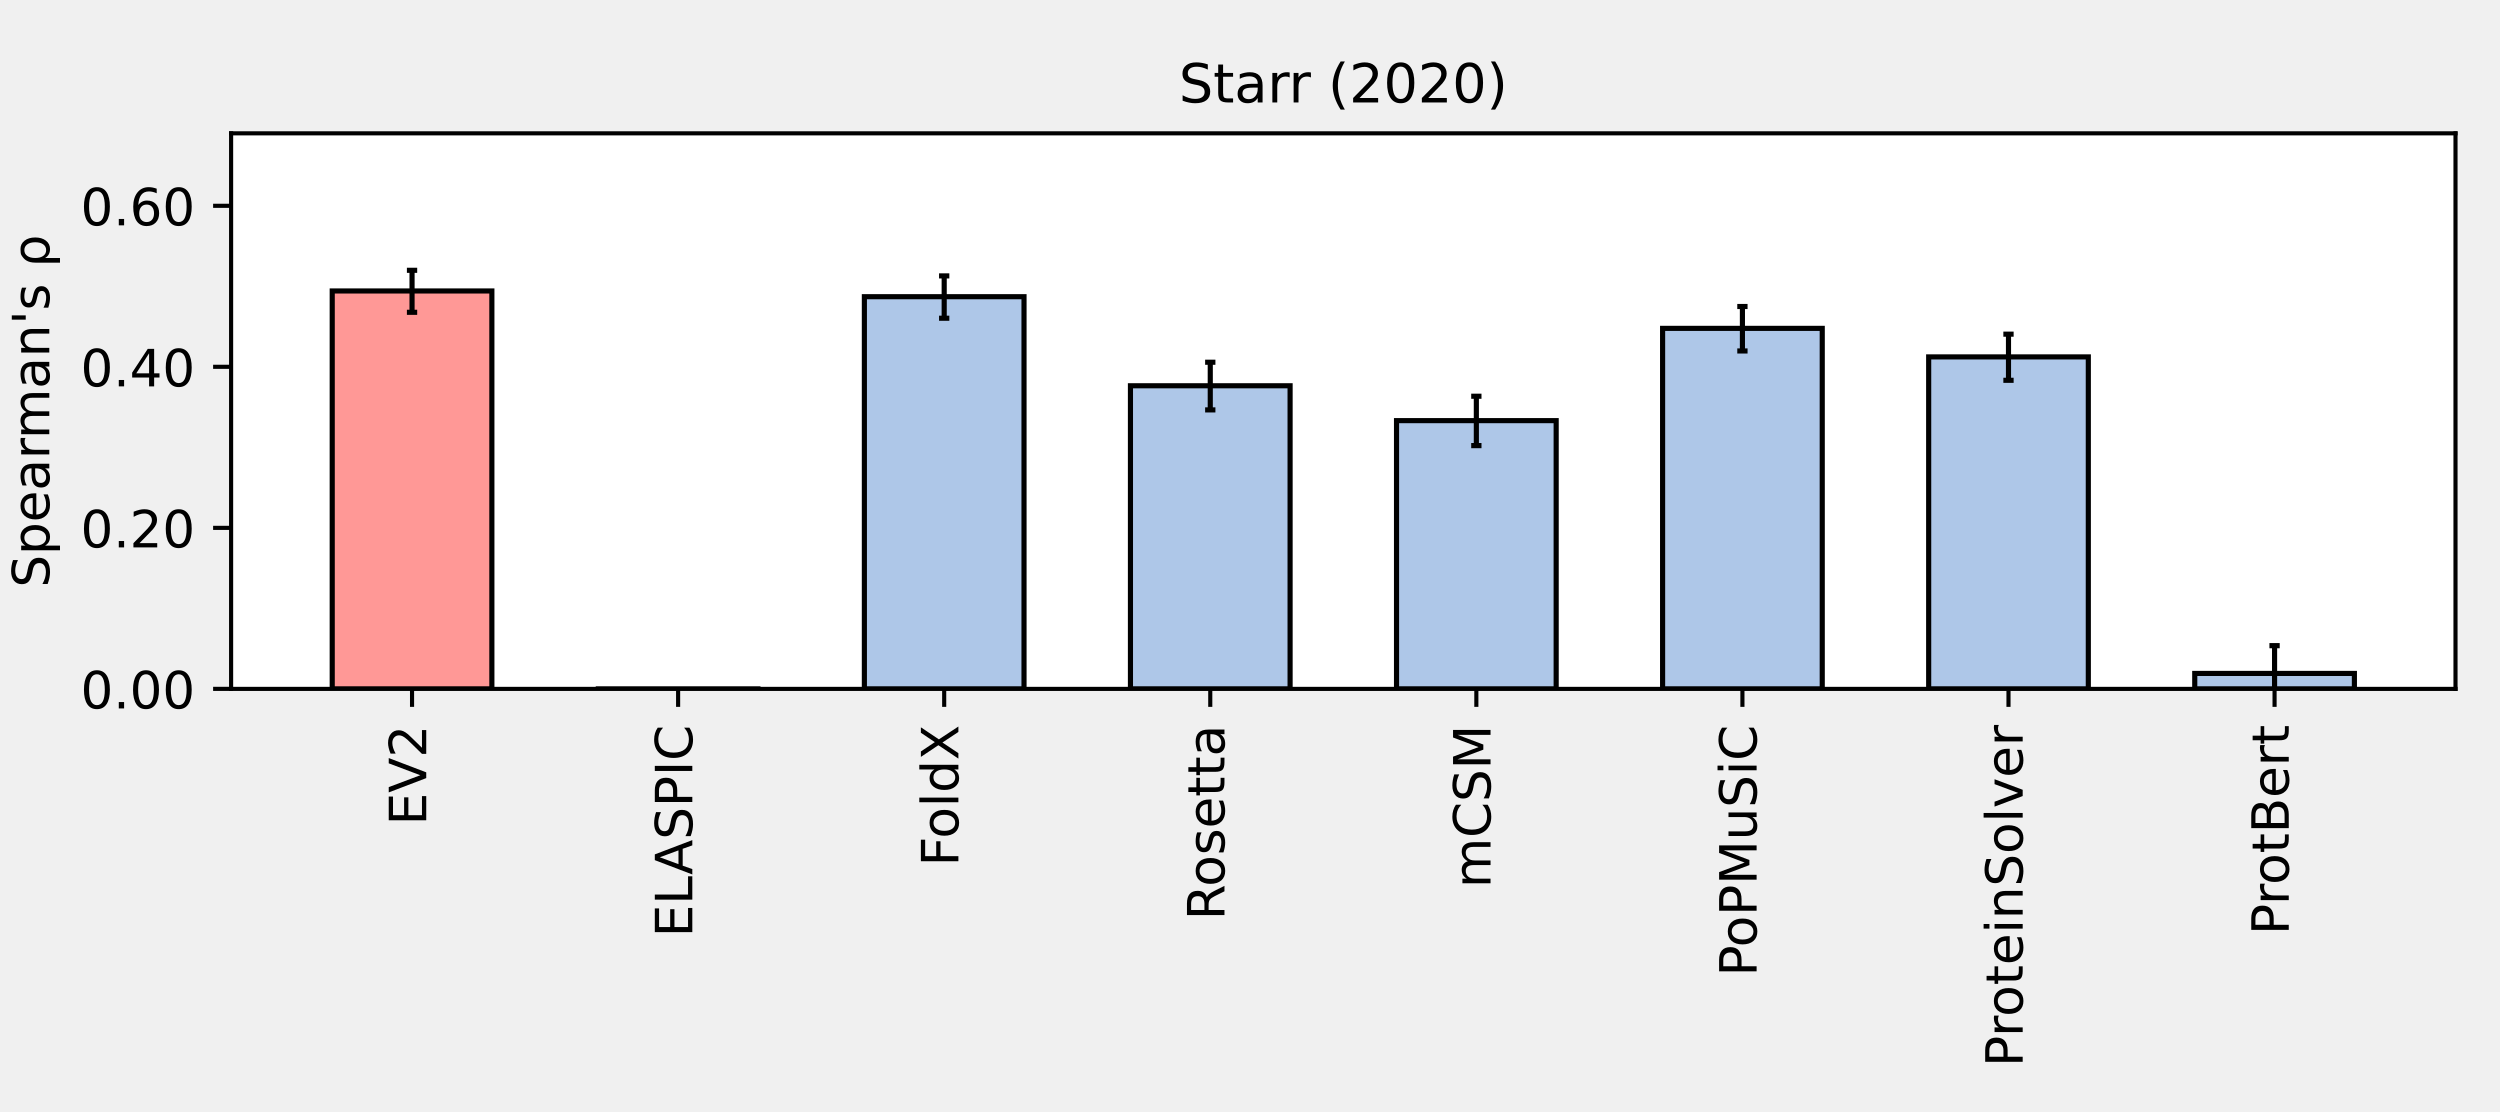
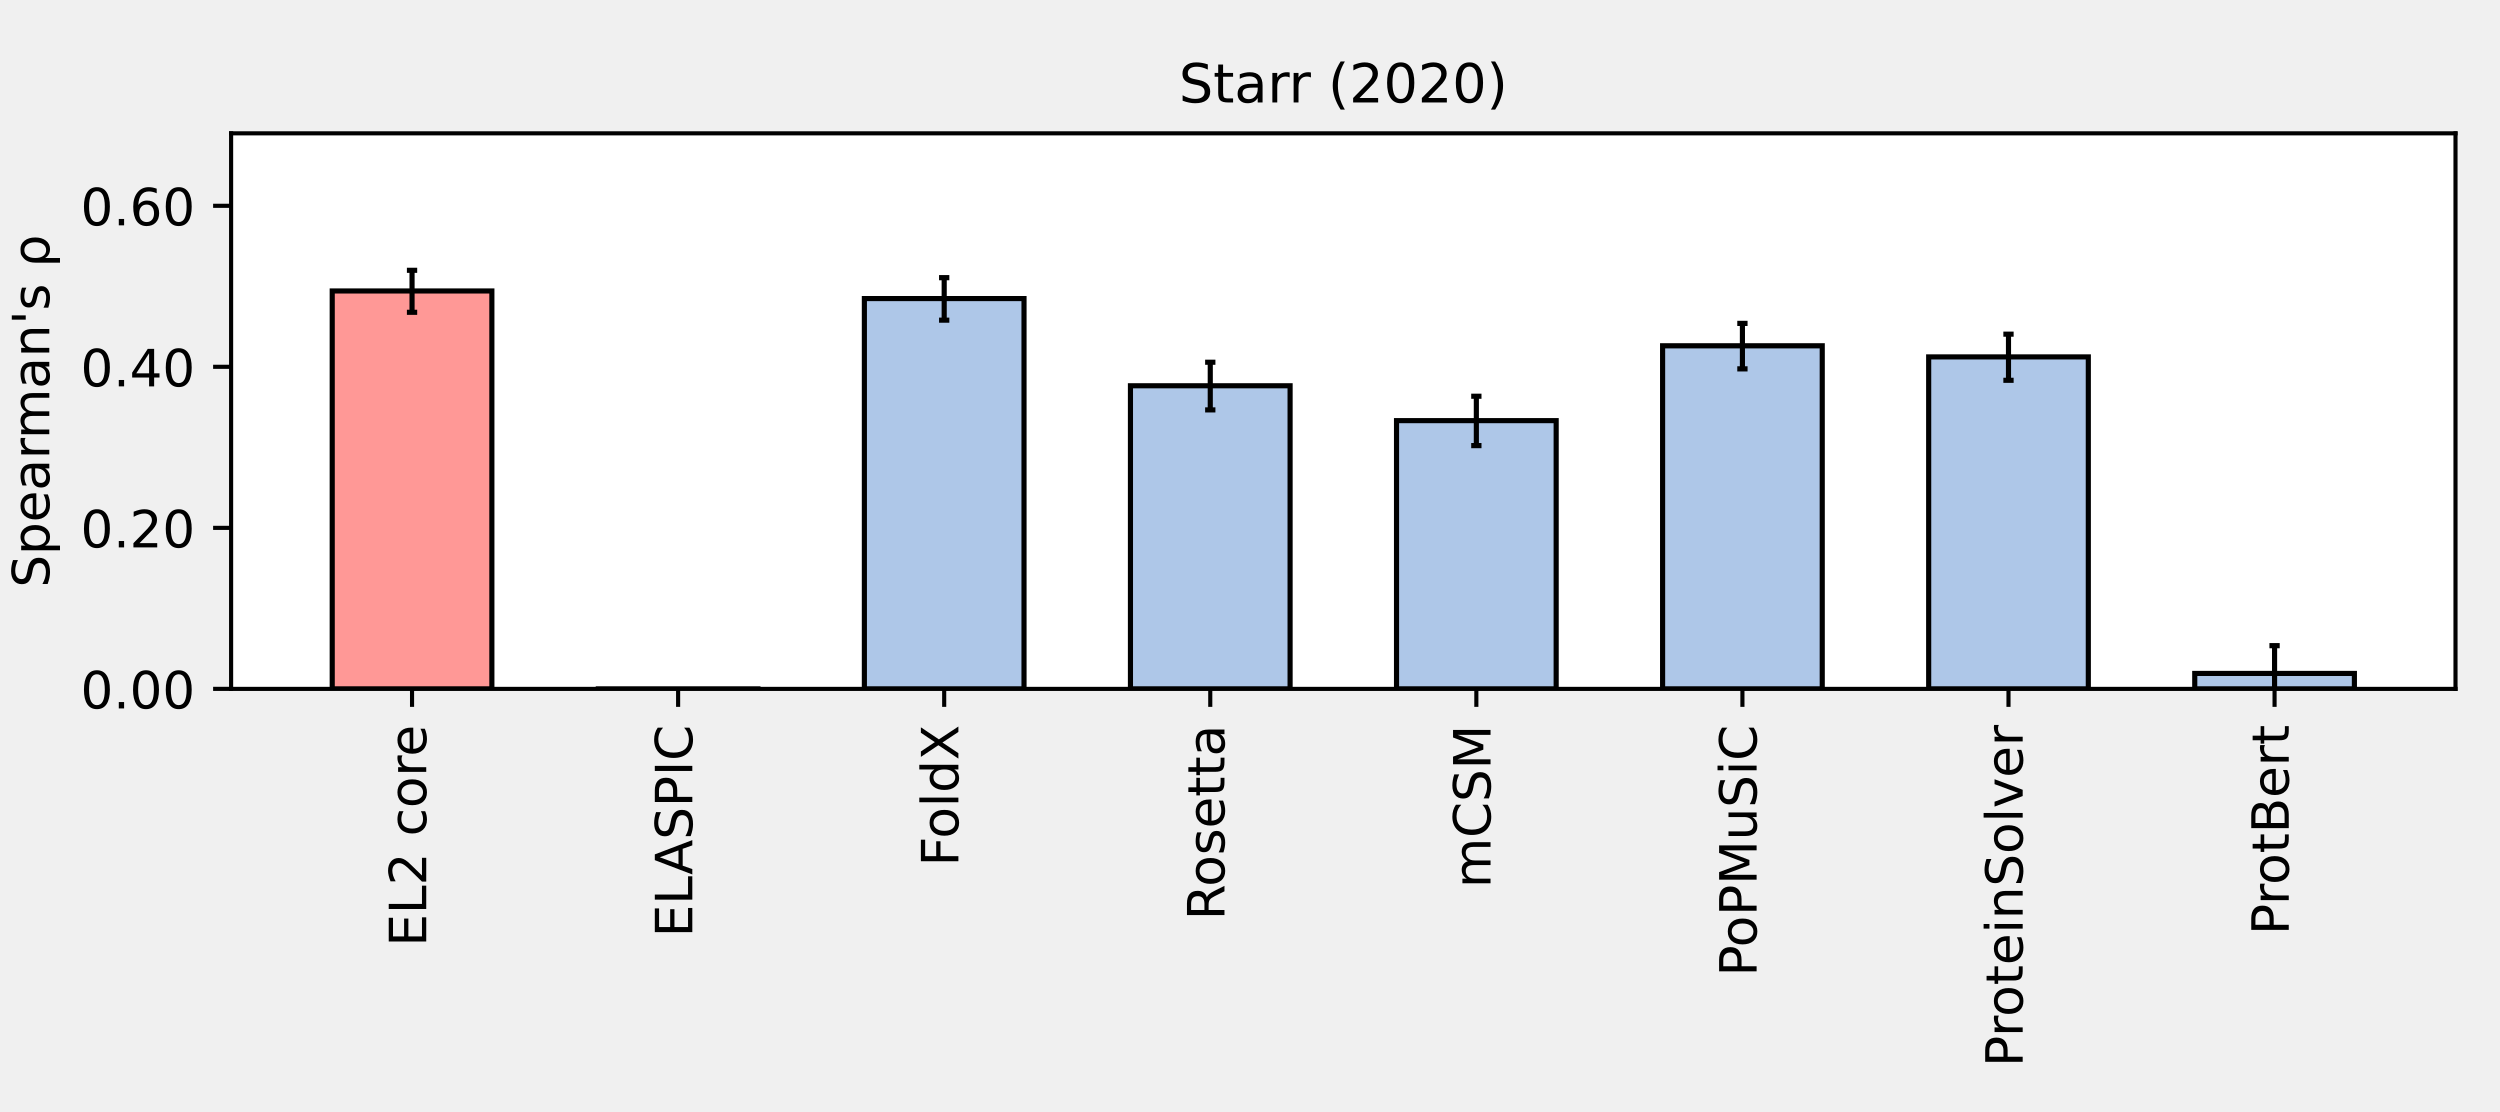
<svg xmlns="http://www.w3.org/2000/svg" xmlns:xlink="http://www.w3.org/1999/xlink" preserveAspectRatio="none" height="216pt" version="1.1" viewBox="0 0 486 216" width="486pt">
  <defs>
    <style type="text/css">*{stroke-linecap:butt;stroke-linejoin:round;}</style>
  </defs>
  <g id="figure_1">
    <g id="patch_1">
      <path d="M 0 216  L 486 216  L 486 0  L 0 0  z " style="fill:none;" />
    </g>
    <g id="axes_1">
      <g id="patch_2">
        <path d="M 44.928 133.92  L 477.349 133.92  L 477.349 25.92  L 44.928 25.92  z " style="fill:#ffffff;" />
      </g>
      <g id="patch_3">
-         <path clip-path="url(#p758955a2d7)" d="M 64.584 133.92  L 95.619 133.92  L 95.619 56.559  L 64.584 56.559  z " style="fill:#ff9896;stroke:#000000;stroke-linejoin:miter;" />
+         <path clip-path="url(#p9a14b22a4a)" d="M 64.584 133.92  L 95.619 133.92  L 95.619 56.559  L 64.584 56.559  z " style="fill:#ff9896;stroke:#000000;stroke-linejoin:miter;" />
      </g>
      <g id="patch_4">
-         <path clip-path="url(#p758955a2d7)" d="M 116.309 133.92  L 147.344 133.92  L 147.344 147.349  L 116.309 147.349  z " style="fill:#aec7e8;stroke:#000000;stroke-linejoin:miter;" />
+         <path clip-path="url(#p9a14b22a4a)" d="M 116.309 133.92  L 147.344 133.92  L 147.344 146.711  L 116.309 146.711  z " style="fill:#aec7e8;stroke:#000000;stroke-linejoin:miter;" />
      </g>
      <g id="patch_5">
-         <path clip-path="url(#p758955a2d7)" d="M 168.034 133.92  L 199.069 133.92  L 199.069 57.68  L 168.034 57.68  z " style="fill:#aec7e8;stroke:#000000;stroke-linejoin:miter;" />
+         <path clip-path="url(#p9a14b22a4a)" d="M 168.034 133.92  L 199.069 133.92  L 199.069 58.04  L 168.034 58.04  z " style="fill:#aec7e8;stroke:#000000;stroke-linejoin:miter;" />
      </g>
      <g id="patch_6">
-         <path clip-path="url(#p758955a2d7)" d="M 219.759 133.92  L 250.794 133.92  L 250.794 74.989  L 219.759 74.989  z " style="fill:#aec7e8;stroke:#000000;stroke-linejoin:miter;" />
+         <path clip-path="url(#p9a14b22a4a)" d="M 219.759 133.92  L 250.794 133.92  L 250.794 74.989  L 219.759 74.989  z " style="fill:#aec7e8;stroke:#000000;stroke-linejoin:miter;" />
      </g>
      <g id="patch_7">
-         <path clip-path="url(#p758955a2d7)" d="M 271.484 133.92  L 302.519 133.92  L 302.519 81.769  L 271.484 81.769  z " style="fill:#aec7e8;stroke:#000000;stroke-linejoin:miter;" />
+         <path clip-path="url(#p9a14b22a4a)" d="M 271.484 133.92  L 302.519 133.92  L 302.519 81.769  L 271.484 81.769  z " style="fill:#aec7e8;stroke:#000000;stroke-linejoin:miter;" />
      </g>
      <g id="patch_8">
-         <path clip-path="url(#p758955a2d7)" d="M 323.209 133.92  L 354.244 133.92  L 354.244 63.839  L 323.209 63.839  z " style="fill:#aec7e8;stroke:#000000;stroke-linejoin:miter;" />
+         <path clip-path="url(#p9a14b22a4a)" d="M 323.209 133.92  L 354.244 133.92  L 354.244 67.224  L 323.209 67.224  z " style="fill:#aec7e8;stroke:#000000;stroke-linejoin:miter;" />
      </g>
      <g id="patch_9">
-         <path clip-path="url(#p758955a2d7)" d="M 374.934 133.92  L 405.969 133.92  L 405.969 69.382  L 374.934 69.382  z " style="fill:#aec7e8;stroke:#000000;stroke-linejoin:miter;" />
+         <path clip-path="url(#p9a14b22a4a)" d="M 374.934 133.92  L 405.969 133.92  L 405.969 69.382  L 374.934 69.382  z " style="fill:#aec7e8;stroke:#000000;stroke-linejoin:miter;" />
      </g>
      <g id="patch_10">
-         <path clip-path="url(#p758955a2d7)" d="M 426.659 133.92  L 457.694 133.92  L 457.694 130.912  L 426.659 130.912  z " style="fill:#aec7e8;stroke:#000000;stroke-linejoin:miter;" />
+         <path clip-path="url(#p9a14b22a4a)" d="M 426.659 133.92  L 457.694 133.92  L 457.694 130.912  L 426.659 130.912  z " style="fill:#aec7e8;stroke:#000000;stroke-linejoin:miter;" />
      </g>
      <g id="matplotlib.axis_1">
        <g id="xtick_1">
          <g id="line2d_1">
            <defs>
-               <path d="M 0 0  L 0 3.5  " id="m30abbcb1d0" style="stroke:#000000;stroke-width:0.8;" />
+               <path d="M 0 0  L 0 3.5  " id="m4bd95a5cb5" style="stroke:#000000;stroke-width:0.8;" />
            </defs>
            <g>
-               <use style="stroke:#000000;stroke-width:0.8;" x="80.101" xlink:href="#m30abbcb1d0" y="133.92" />
+               <use style="stroke:#000000;stroke-width:0.8;" x="80.101" xlink:href="#m4bd95a5cb5" y="133.92" />
            </g>
          </g>
          <g id="text_1">
-             <g transform="translate(82.86039 160.4419)rotate(-90)scale(0.1 -0.1)">
+             <g transform="translate(82.86039 184.0075)rotate(-90)scale(0.1 -0.1)">
              <defs>
                <path d="M 9.812 72.906  L 55.906 72.906  L 55.906 64.594  L 19.672 64.594  L 19.672 43.016  L 54.391 43.016  L 54.391 34.719  L 19.672 34.719  L 19.672 8.297  L 56.781 8.297  L 56.781 0  L 9.812 0  z " id="DejaVuSans-69" />
-                 <path d="M 28.609 0  L 0.781 72.906  L 11.078 72.906  L 34.188 11.531  L 57.328 72.906  L 67.578 72.906  L 39.797 0  z " id="DejaVuSans-86" />
+                 <path d="M 9.812 72.906  L 19.672 72.906  L 19.672 8.297  L 55.172 8.297  L 55.172 0  L 9.812 0  z " id="DejaVuSans-76" />
                <path d="M 19.188 8.297  L 53.609 8.297  L 53.609 0  L 7.328 0  L 7.328 8.297  Q 12.938 14.109 22.625 23.891  Q 32.328 33.688 34.812 36.531  Q 39.547 41.844 41.422 45.531  Q 43.312 49.219 43.312 52.781  Q 43.312 58.594 39.234 62.25  Q 35.156 65.922 28.609 65.922  Q 23.969 65.922 18.812 64.312  Q 13.672 62.703 7.812 59.422  L 7.812 69.391  Q 13.766 71.781 18.938 73  Q 24.125 74.219 28.422 74.219  Q 39.75 74.219 46.484 68.547  Q 53.219 62.891 53.219 53.422  Q 53.219 48.922 51.531 44.891  Q 49.859 40.875 45.406 35.406  Q 44.188 33.984 37.641 27.219  Q 31.109 20.453 19.188 8.297  z " id="DejaVuSans-50" />
+                 <path id="DejaVuSans-32" />
+                 <path d="M 48.781 52.594  L 48.781 44.188  Q 44.969 46.297 41.141 47.344  Q 37.312 48.391 33.406 48.391  Q 24.656 48.391 19.812 42.844  Q 14.984 37.312 14.984 27.297  Q 14.984 17.281 19.812 11.734  Q 24.656 6.203 33.406 6.203  Q 37.312 6.203 41.141 7.25  Q 44.969 8.297 48.781 10.406  L 48.781 2.094  Q 45.016 0.344 40.984 -0.531  Q 36.969 -1.422 32.422 -1.422  Q 20.062 -1.422 12.781 6.344  Q 5.516 14.109 5.516 27.297  Q 5.516 40.672 12.859 48.328  Q 20.219 56 33.016 56  Q 37.156 56 41.109 55.141  Q 45.062 54.297 48.781 52.594  z " id="DejaVuSans-99" />
+                 <path d="M 30.609 48.391  Q 23.391 48.391 19.188 42.75  Q 14.984 37.109 14.984 27.297  Q 14.984 17.484 19.156 11.844  Q 23.344 6.203 30.609 6.203  Q 37.797 6.203 41.984 11.859  Q 46.188 17.531 46.188 27.297  Q 46.188 37.016 41.984 42.703  Q 37.797 48.391 30.609 48.391  z M 30.609 56  Q 42.328 56 49.016 48.375  Q 55.719 40.766 55.719 27.297  Q 55.719 13.875 49.016 6.219  Q 42.328 -1.422 30.609 -1.422  Q 18.844 -1.422 12.172 6.219  Q 5.516 13.875 5.516 27.297  Q 5.516 40.766 12.172 48.375  Q 18.844 56 30.609 56  z " id="DejaVuSans-111" />
+                 <path d="M 41.109 46.297  Q 39.594 47.172 37.812 47.578  Q 36.031 48 33.891 48  Q 26.266 48 22.188 43.047  Q 18.109 38.094 18.109 28.812  L 18.109 0  L 9.078 0  L 9.078 54.688  L 18.109 54.688  L 18.109 46.188  Q 20.953 51.172 25.484 53.578  Q 30.031 56 36.531 56  Q 37.453 56 38.578 55.875  Q 39.703 55.766 41.062 55.516  z " id="DejaVuSans-114" />
+                 <path d="M 56.203 29.594  L 56.203 25.203  L 14.891 25.203  Q 15.484 15.922 20.484 11.062  Q 25.484 6.203 34.422 6.203  Q 39.594 6.203 44.453 7.469  Q 49.312 8.734 54.109 11.281  L 54.109 2.781  Q 49.266 0.734 44.188 -0.344  Q 39.109 -1.422 33.891 -1.422  Q 20.797 -1.422 13.156 6.188  Q 5.516 13.812 5.516 26.812  Q 5.516 40.234 12.766 48.109  Q 20.016 56 32.328 56  Q 43.359 56 49.781 48.891  Q 56.203 41.797 56.203 29.594  z M 47.219 32.234  Q 47.125 39.594 43.094 43.984  Q 39.062 48.391 32.422 48.391  Q 24.906 48.391 20.391 44.141  Q 15.875 39.891 15.188 32.172  z " id="DejaVuSans-101" />
              </defs>
              <use xlink:href="#DejaVuSans-69" />
-               <use x="63.184" xlink:href="#DejaVuSans-86" />
-               <use x="131.592" xlink:href="#DejaVuSans-50" />
+               <use x="63.184" xlink:href="#DejaVuSans-76" />
+               <use x="118.896" xlink:href="#DejaVuSans-50" />
+               <use x="182.52" xlink:href="#DejaVuSans-32" />
+               <use x="214.307" xlink:href="#DejaVuSans-99" />
+               <use x="269.287" xlink:href="#DejaVuSans-111" />
+               <use x="330.469" xlink:href="#DejaVuSans-114" />
+               <use x="369.332" xlink:href="#DejaVuSans-101" />
            </g>
          </g>
        </g>
        <g id="xtick_2">
          <g id="line2d_2">
            <g>
-               <use style="stroke:#000000;stroke-width:0.8;" x="131.826" xlink:href="#m30abbcb1d0" y="133.92" />
+               <use style="stroke:#000000;stroke-width:0.8;" x="131.826" xlink:href="#m4bd95a5cb5" y="133.92" />
            </g>
          </g>
          <g id="text_2">
            <g transform="translate(134.5854 182.1872)rotate(-90)scale(0.1 -0.1)">
              <defs>
-                 <path d="M 9.812 72.906  L 19.672 72.906  L 19.672 8.297  L 55.172 8.297  L 55.172 0  L 9.812 0  z " id="DejaVuSans-76" />
                <path d="M 34.188 63.188  L 20.797 26.906  L 47.609 26.906  z M 28.609 72.906  L 39.797 72.906  L 67.578 0  L 57.328 0  L 50.688 18.703  L 17.828 18.703  L 11.188 0  L 0.781 0  z " id="DejaVuSans-65" />
                <path d="M 53.516 70.516  L 53.516 60.891  Q 47.906 63.578 42.922 64.891  Q 37.938 66.219 33.297 66.219  Q 25.25 66.219 20.875 63.094  Q 16.5 59.969 16.5 54.203  Q 16.5 49.359 19.406 46.891  Q 22.312 44.438 30.422 42.922  L 36.375 41.703  Q 47.406 39.594 52.656 34.297  Q 57.906 29 57.906 20.125  Q 57.906 9.516 50.797 4.047  Q 43.703 -1.422 29.984 -1.422  Q 24.812 -1.422 18.969 -0.25  Q 13.141 0.922 6.891 3.219  L 6.891 13.375  Q 12.891 10.016 18.656 8.297  Q 24.422 6.594 29.984 6.594  Q 38.422 6.594 43.016 9.906  Q 47.609 13.234 47.609 19.391  Q 47.609 24.75 44.312 27.781  Q 41.016 30.812 33.5 32.328  L 27.484 33.5  Q 16.453 35.688 11.516 40.375  Q 6.594 45.062 6.594 53.422  Q 6.594 63.094 13.406 68.656  Q 20.219 74.219 32.172 74.219  Q 37.312 74.219 42.625 73.281  Q 47.953 72.359 53.516 70.516  z " id="DejaVuSans-83" />
                <path d="M 19.672 64.797  L 19.672 37.406  L 32.078 37.406  Q 38.969 37.406 42.719 40.969  Q 46.484 44.531 46.484 51.125  Q 46.484 57.672 42.719 61.234  Q 38.969 64.797 32.078 64.797  z M 9.812 72.906  L 32.078 72.906  Q 44.344 72.906 50.609 67.359  Q 56.891 61.812 56.891 51.125  Q 56.891 40.328 50.609 34.812  Q 44.344 29.297 32.078 29.297  L 19.672 29.297  L 19.672 0  L 9.812 0  z " id="DejaVuSans-80" />
                <path d="M 9.812 72.906  L 19.672 72.906  L 19.672 0  L 9.812 0  z " id="DejaVuSans-73" />
                <path d="M 64.406 67.281  L 64.406 56.891  Q 59.422 61.531 53.781 63.812  Q 48.141 66.109 41.797 66.109  Q 29.297 66.109 22.656 58.469  Q 16.016 50.828 16.016 36.375  Q 16.016 21.969 22.656 14.328  Q 29.297 6.688 41.797 6.688  Q 48.141 6.688 53.781 8.984  Q 59.422 11.281 64.406 15.922  L 64.406 5.609  Q 59.234 2.094 53.438 0.328  Q 47.656 -1.422 41.219 -1.422  Q 24.656 -1.422 15.125 8.703  Q 5.609 18.844 5.609 36.375  Q 5.609 53.953 15.125 64.078  Q 24.656 74.219 41.219 74.219  Q 47.75 74.219 53.531 72.484  Q 59.328 70.75 64.406 67.281  z " id="DejaVuSans-67" />
              </defs>
              <use xlink:href="#DejaVuSans-69" />
              <use x="63.184" xlink:href="#DejaVuSans-76" />
              <use x="121.146" xlink:href="#DejaVuSans-65" />
              <use x="189.555" xlink:href="#DejaVuSans-83" />
              <use x="253.031" xlink:href="#DejaVuSans-80" />
              <use x="313.334" xlink:href="#DejaVuSans-73" />
              <use x="342.826" xlink:href="#DejaVuSans-67" />
            </g>
          </g>
        </g>
        <g id="xtick_3">
          <g id="line2d_3">
            <g>
-               <use style="stroke:#000000;stroke-width:0.8;" x="183.551" xlink:href="#m30abbcb1d0" y="133.92" />
+               <use style="stroke:#000000;stroke-width:0.8;" x="183.551" xlink:href="#m4bd95a5cb5" y="133.92" />
            </g>
          </g>
          <g id="text_3">
            <g transform="translate(186.3104 168.4044)rotate(-90)scale(0.1 -0.1)">
              <defs>
                <path d="M 9.812 72.906  L 51.703 72.906  L 51.703 64.594  L 19.672 64.594  L 19.672 43.109  L 48.578 43.109  L 48.578 34.812  L 19.672 34.812  L 19.672 0  L 9.812 0  z " id="DejaVuSans-70" />
-                 <path d="M 30.609 48.391  Q 23.391 48.391 19.188 42.75  Q 14.984 37.109 14.984 27.297  Q 14.984 17.484 19.156 11.844  Q 23.344 6.203 30.609 6.203  Q 37.797 6.203 41.984 11.859  Q 46.188 17.531 46.188 27.297  Q 46.188 37.016 41.984 42.703  Q 37.797 48.391 30.609 48.391  z M 30.609 56  Q 42.328 56 49.016 48.375  Q 55.719 40.766 55.719 27.297  Q 55.719 13.875 49.016 6.219  Q 42.328 -1.422 30.609 -1.422  Q 18.844 -1.422 12.172 6.219  Q 5.516 13.875 5.516 27.297  Q 5.516 40.766 12.172 48.375  Q 18.844 56 30.609 56  z " id="DejaVuSans-111" />
                <path d="M 9.422 75.984  L 18.406 75.984  L 18.406 0  L 9.422 0  z " id="DejaVuSans-108" />
                <path d="M 45.406 46.391  L 45.406 75.984  L 54.391 75.984  L 54.391 0  L 45.406 0  L 45.406 8.203  Q 42.578 3.328 38.25 0.953  Q 33.938 -1.422 27.875 -1.422  Q 17.969 -1.422 11.734 6.484  Q 5.516 14.406 5.516 27.297  Q 5.516 40.188 11.734 48.094  Q 17.969 56 27.875 56  Q 33.938 56 38.25 53.625  Q 42.578 51.266 45.406 46.391  z M 14.797 27.297  Q 14.797 17.391 18.875 11.75  Q 22.953 6.109 30.078 6.109  Q 37.203 6.109 41.297 11.75  Q 45.406 17.391 45.406 27.297  Q 45.406 37.203 41.297 42.844  Q 37.203 48.484 30.078 48.484  Q 22.953 48.484 18.875 42.844  Q 14.797 37.203 14.797 27.297  z " id="DejaVuSans-100" />
                <path d="M 6.297 72.906  L 16.891 72.906  L 35.016 45.797  L 53.219 72.906  L 63.812 72.906  L 40.375 37.891  L 65.375 0  L 54.781 0  L 34.281 31  L 13.625 0  L 2.984 0  L 29 38.922  z " id="DejaVuSans-88" />
              </defs>
              <use xlink:href="#DejaVuSans-70" />
              <use x="53.895" xlink:href="#DejaVuSans-111" />
              <use x="115.076" xlink:href="#DejaVuSans-108" />
              <use x="142.859" xlink:href="#DejaVuSans-100" />
              <use x="206.336" xlink:href="#DejaVuSans-88" />
            </g>
          </g>
        </g>
        <g id="xtick_4">
          <g id="line2d_4">
            <g>
-               <use style="stroke:#000000;stroke-width:0.8;" x="235.276" xlink:href="#m30abbcb1d0" y="133.92" />
+               <use style="stroke:#000000;stroke-width:0.8;" x="235.276" xlink:href="#m4bd95a5cb5" y="133.92" />
            </g>
          </g>
          <g id="text_4">
            <g transform="translate(238.0355 178.8684)rotate(-90)scale(0.1 -0.1)">
              <defs>
                <path d="M 44.391 34.188  Q 47.562 33.109 50.562 29.594  Q 53.562 26.078 56.594 19.922  L 66.609 0  L 56 0  L 46.688 18.703  Q 43.062 26.031 39.672 28.422  Q 36.281 30.812 30.422 30.812  L 19.672 30.812  L 19.672 0  L 9.812 0  L 9.812 72.906  L 32.078 72.906  Q 44.578 72.906 50.734 67.672  Q 56.891 62.453 56.891 51.906  Q 56.891 45.016 53.688 40.469  Q 50.484 35.938 44.391 34.188  z M 19.672 64.797  L 19.672 38.922  L 32.078 38.922  Q 39.203 38.922 42.844 42.219  Q 46.484 45.516 46.484 51.906  Q 46.484 58.297 42.844 61.547  Q 39.203 64.797 32.078 64.797  z " id="DejaVuSans-82" />
                <path d="M 44.281 53.078  L 44.281 44.578  Q 40.484 46.531 36.375 47.5  Q 32.281 48.484 27.875 48.484  Q 21.188 48.484 17.844 46.438  Q 14.5 44.391 14.5 40.281  Q 14.5 37.156 16.891 35.375  Q 19.281 33.594 26.516 31.984  L 29.594 31.297  Q 39.156 29.25 43.188 25.516  Q 47.219 21.781 47.219 15.094  Q 47.219 7.469 41.188 3.016  Q 35.156 -1.422 24.609 -1.422  Q 20.219 -1.422 15.453 -0.562  Q 10.688 0.297 5.422 2  L 5.422 11.281  Q 10.406 8.688 15.234 7.391  Q 20.062 6.109 24.812 6.109  Q 31.156 6.109 34.562 8.281  Q 37.984 10.453 37.984 14.406  Q 37.984 18.062 35.516 20.016  Q 33.062 21.969 24.703 23.781  L 21.578 24.516  Q 13.234 26.266 9.516 29.906  Q 5.812 33.547 5.812 39.891  Q 5.812 47.609 11.281 51.797  Q 16.75 56 26.812 56  Q 31.781 56 36.172 55.266  Q 40.578 54.547 44.281 53.078  z " id="DejaVuSans-115" />
-                 <path d="M 56.203 29.594  L 56.203 25.203  L 14.891 25.203  Q 15.484 15.922 20.484 11.062  Q 25.484 6.203 34.422 6.203  Q 39.594 6.203 44.453 7.469  Q 49.312 8.734 54.109 11.281  L 54.109 2.781  Q 49.266 0.734 44.188 -0.344  Q 39.109 -1.422 33.891 -1.422  Q 20.797 -1.422 13.156 6.188  Q 5.516 13.812 5.516 26.812  Q 5.516 40.234 12.766 48.109  Q 20.016 56 32.328 56  Q 43.359 56 49.781 48.891  Q 56.203 41.797 56.203 29.594  z M 47.219 32.234  Q 47.125 39.594 43.094 43.984  Q 39.062 48.391 32.422 48.391  Q 24.906 48.391 20.391 44.141  Q 15.875 39.891 15.188 32.172  z " id="DejaVuSans-101" />
                <path d="M 18.312 70.219  L 18.312 54.688  L 36.812 54.688  L 36.812 47.703  L 18.312 47.703  L 18.312 18.016  Q 18.312 11.328 20.141 9.422  Q 21.969 7.516 27.594 7.516  L 36.812 7.516  L 36.812 0  L 27.594 0  Q 17.188 0 13.234 3.875  Q 9.281 7.766 9.281 18.016  L 9.281 47.703  L 2.688 47.703  L 2.688 54.688  L 9.281 54.688  L 9.281 70.219  z " id="DejaVuSans-116" />
                <path d="M 34.281 27.484  Q 23.391 27.484 19.188 25  Q 14.984 22.516 14.984 16.5  Q 14.984 11.719 18.141 8.906  Q 21.297 6.109 26.703 6.109  Q 34.188 6.109 38.703 11.406  Q 43.219 16.703 43.219 25.484  L 43.219 27.484  z M 52.203 31.203  L 52.203 0  L 43.219 0  L 43.219 8.297  Q 40.141 3.328 35.547 0.953  Q 30.953 -1.422 24.312 -1.422  Q 15.922 -1.422 10.953 3.297  Q 6 8.016 6 15.922  Q 6 25.141 12.172 29.828  Q 18.359 34.516 30.609 34.516  L 43.219 34.516  L 43.219 35.406  Q 43.219 41.609 39.141 45  Q 35.062 48.391 27.688 48.391  Q 23 48.391 18.547 47.266  Q 14.109 46.141 10.016 43.891  L 10.016 52.203  Q 14.938 54.109 19.578 55.047  Q 24.219 56 28.609 56  Q 40.484 56 46.344 49.844  Q 52.203 43.703 52.203 31.203  z " id="DejaVuSans-97" />
              </defs>
              <use xlink:href="#DejaVuSans-82" />
              <use x="64.982" xlink:href="#DejaVuSans-111" />
              <use x="126.164" xlink:href="#DejaVuSans-115" />
              <use x="178.264" xlink:href="#DejaVuSans-101" />
              <use x="239.787" xlink:href="#DejaVuSans-116" />
              <use x="278.996" xlink:href="#DejaVuSans-116" />
              <use x="318.205" xlink:href="#DejaVuSans-97" />
            </g>
          </g>
        </g>
        <g id="xtick_5">
          <g id="line2d_5">
            <g>
-               <use style="stroke:#000000;stroke-width:0.8;" x="287.001" xlink:href="#m30abbcb1d0" y="133.92" />
+               <use style="stroke:#000000;stroke-width:0.8;" x="287.001" xlink:href="#m4bd95a5cb5" y="133.92" />
            </g>
          </g>
          <g id="text_5">
            <g transform="translate(289.7605 172.62)rotate(-90)scale(0.1 -0.1)">
              <defs>
                <path d="M 52 44.188  Q 55.375 50.25 60.062 53.125  Q 64.75 56 71.094 56  Q 79.641 56 84.281 50.016  Q 88.922 44.047 88.922 33.016  L 88.922 0  L 79.891 0  L 79.891 32.719  Q 79.891 40.578 77.094 44.375  Q 74.312 48.188 68.609 48.188  Q 61.625 48.188 57.562 43.547  Q 53.516 38.922 53.516 30.906  L 53.516 0  L 44.484 0  L 44.484 32.719  Q 44.484 40.625 41.703 44.406  Q 38.922 48.188 33.109 48.188  Q 26.219 48.188 22.156 43.531  Q 18.109 38.875 18.109 30.906  L 18.109 0  L 9.078 0  L 9.078 54.688  L 18.109 54.688  L 18.109 46.188  Q 21.188 51.219 25.484 53.609  Q 29.781 56 35.688 56  Q 41.656 56 45.828 52.969  Q 50 49.953 52 44.188  z " id="DejaVuSans-109" />
                <path d="M 9.812 72.906  L 24.516 72.906  L 43.109 23.297  L 61.812 72.906  L 76.516 72.906  L 76.516 0  L 66.891 0  L 66.891 64.016  L 48.094 14.016  L 38.188 14.016  L 19.391 64.016  L 19.391 0  L 9.812 0  z " id="DejaVuSans-77" />
              </defs>
              <use xlink:href="#DejaVuSans-109" />
              <use x="97.412" xlink:href="#DejaVuSans-67" />
              <use x="167.236" xlink:href="#DejaVuSans-83" />
              <use x="230.713" xlink:href="#DejaVuSans-77" />
            </g>
          </g>
        </g>
        <g id="xtick_6">
          <g id="line2d_6">
            <g>
-               <use style="stroke:#000000;stroke-width:0.8;" x="338.726" xlink:href="#m30abbcb1d0" y="133.92" />
+               <use style="stroke:#000000;stroke-width:0.8;" x="338.726" xlink:href="#m4bd95a5cb5" y="133.92" />
            </g>
          </g>
          <g id="text_6">
            <g transform="translate(341.4855 189.8106)rotate(-90)scale(0.1 -0.1)">
              <defs>
                <path d="M 8.5 21.578  L 8.5 54.688  L 17.484 54.688  L 17.484 21.922  Q 17.484 14.156 20.5 10.266  Q 23.531 6.391 29.594 6.391  Q 36.859 6.391 41.078 11.031  Q 45.312 15.672 45.312 23.688  L 45.312 54.688  L 54.297 54.688  L 54.297 0  L 45.312 0  L 45.312 8.406  Q 42.047 3.422 37.719 1  Q 33.406 -1.422 27.688 -1.422  Q 18.266 -1.422 13.375 4.438  Q 8.5 10.297 8.5 21.578  z M 31.109 56  z " id="DejaVuSans-117" />
                <path d="M 9.422 54.688  L 18.406 54.688  L 18.406 0  L 9.422 0  z M 9.422 75.984  L 18.406 75.984  L 18.406 64.594  L 9.422 64.594  z " id="DejaVuSans-105" />
              </defs>
              <use xlink:href="#DejaVuSans-80" />
              <use x="56.678" xlink:href="#DejaVuSans-111" />
              <use x="117.859" xlink:href="#DejaVuSans-80" />
              <use x="178.162" xlink:href="#DejaVuSans-77" />
              <use x="264.441" xlink:href="#DejaVuSans-117" />
              <use x="327.82" xlink:href="#DejaVuSans-83" />
              <use x="391.297" xlink:href="#DejaVuSans-105" />
              <use x="419.08" xlink:href="#DejaVuSans-67" />
            </g>
          </g>
        </g>
        <g id="xtick_7">
          <g id="line2d_7">
            <g>
-               <use style="stroke:#000000;stroke-width:0.8;" x="390.451" xlink:href="#m30abbcb1d0" y="133.92" />
+               <use style="stroke:#000000;stroke-width:0.8;" x="390.451" xlink:href="#m4bd95a5cb5" y="133.92" />
            </g>
          </g>
          <g id="text_7">
            <g transform="translate(393.2105 207.3966)rotate(-90)scale(0.1 -0.1)">
              <defs>
-                 <path d="M 41.109 46.297  Q 39.594 47.172 37.812 47.578  Q 36.031 48 33.891 48  Q 26.266 48 22.188 43.047  Q 18.109 38.094 18.109 28.812  L 18.109 0  L 9.078 0  L 9.078 54.688  L 18.109 54.688  L 18.109 46.188  Q 20.953 51.172 25.484 53.578  Q 30.031 56 36.531 56  Q 37.453 56 38.578 55.875  Q 39.703 55.766 41.062 55.516  z " id="DejaVuSans-114" />
                <path d="M 54.891 33.016  L 54.891 0  L 45.906 0  L 45.906 32.719  Q 45.906 40.484 42.875 44.328  Q 39.844 48.188 33.797 48.188  Q 26.516 48.188 22.312 43.547  Q 18.109 38.922 18.109 30.906  L 18.109 0  L 9.078 0  L 9.078 54.688  L 18.109 54.688  L 18.109 46.188  Q 21.344 51.125 25.703 53.562  Q 30.078 56 35.797 56  Q 45.219 56 50.047 50.172  Q 54.891 44.344 54.891 33.016  z " id="DejaVuSans-110" />
                <path d="M 2.984 54.688  L 12.5 54.688  L 29.594 8.797  L 46.688 54.688  L 56.203 54.688  L 35.688 0  L 23.484 0  z " id="DejaVuSans-118" />
              </defs>
              <use xlink:href="#DejaVuSans-80" />
              <use x="58.553" xlink:href="#DejaVuSans-114" />
              <use x="97.416" xlink:href="#DejaVuSans-111" />
              <use x="158.598" xlink:href="#DejaVuSans-116" />
              <use x="197.807" xlink:href="#DejaVuSans-101" />
              <use x="259.33" xlink:href="#DejaVuSans-105" />
              <use x="287.113" xlink:href="#DejaVuSans-110" />
              <use x="350.492" xlink:href="#DejaVuSans-83" />
              <use x="413.969" xlink:href="#DejaVuSans-111" />
              <use x="475.15" xlink:href="#DejaVuSans-108" />
              <use x="502.934" xlink:href="#DejaVuSans-118" />
              <use x="562.113" xlink:href="#DejaVuSans-101" />
              <use x="623.637" xlink:href="#DejaVuSans-114" />
            </g>
          </g>
        </g>
        <g id="xtick_8">
          <g id="line2d_8">
            <g>
-               <use style="stroke:#000000;stroke-width:0.8;" x="442.176" xlink:href="#m30abbcb1d0" y="133.92" />
+               <use style="stroke:#000000;stroke-width:0.8;" x="442.176" xlink:href="#m4bd95a5cb5" y="133.92" />
            </g>
          </g>
          <g id="text_8">
            <g transform="translate(444.9356 181.745)rotate(-90)scale(0.1 -0.1)">
              <defs>
                <path d="M 19.672 34.812  L 19.672 8.109  L 35.5 8.109  Q 43.453 8.109 47.281 11.406  Q 51.125 14.703 51.125 21.484  Q 51.125 28.328 47.281 31.562  Q 43.453 34.812 35.5 34.812  z M 19.672 64.797  L 19.672 42.828  L 34.281 42.828  Q 41.5 42.828 45.031 45.531  Q 48.578 48.25 48.578 53.812  Q 48.578 59.328 45.031 62.062  Q 41.5 64.797 34.281 64.797  z M 9.812 72.906  L 35.016 72.906  Q 46.297 72.906 52.391 68.219  Q 58.5 63.531 58.5 54.891  Q 58.5 48.188 55.375 44.234  Q 52.25 40.281 46.188 39.312  Q 53.469 37.75 57.5 32.781  Q 61.531 27.828 61.531 20.406  Q 61.531 10.641 54.891 5.312  Q 48.25 0 35.984 0  L 9.812 0  z " id="DejaVuSans-66" />
              </defs>
              <use xlink:href="#DejaVuSans-80" />
              <use x="58.553" xlink:href="#DejaVuSans-114" />
              <use x="97.416" xlink:href="#DejaVuSans-111" />
              <use x="158.598" xlink:href="#DejaVuSans-116" />
              <use x="197.807" xlink:href="#DejaVuSans-66" />
              <use x="266.41" xlink:href="#DejaVuSans-101" />
              <use x="327.934" xlink:href="#DejaVuSans-114" />
              <use x="369.047" xlink:href="#DejaVuSans-116" />
            </g>
          </g>
        </g>
      </g>
      <g id="matplotlib.axis_2">
        <g id="ytick_1">
          <g id="line2d_9">
            <defs>
-               <path d="M 0 0  L -3.5 0  " id="maea12f75fe" style="stroke:#000000;stroke-width:0.8;" />
+               <path d="M 0 0  L -3.5 0  " id="m450b2cad5b" style="stroke:#000000;stroke-width:0.8;" />
            </defs>
            <g>
-               <use style="stroke:#000000;stroke-width:0.8;" x="44.928" xlink:href="#maea12f75fe" y="133.92" />
+               <use style="stroke:#000000;stroke-width:0.8;" x="44.928" xlink:href="#m450b2cad5b" y="133.92" />
            </g>
          </g>
          <g id="text_9">
            <g transform="translate(15.66238 137.7192)scale(0.1 -0.1)">
              <defs>
                <path d="M 31.781 66.406  Q 24.172 66.406 20.328 58.906  Q 16.5 51.422 16.5 36.375  Q 16.5 21.391 20.328 13.891  Q 24.172 6.391 31.781 6.391  Q 39.453 6.391 43.281 13.891  Q 47.125 21.391 47.125 36.375  Q 47.125 51.422 43.281 58.906  Q 39.453 66.406 31.781 66.406  z M 31.781 74.219  Q 44.047 74.219 50.516 64.516  Q 56.984 54.828 56.984 36.375  Q 56.984 17.969 50.516 8.266  Q 44.047 -1.422 31.781 -1.422  Q 19.531 -1.422 13.062 8.266  Q 6.594 17.969 6.594 36.375  Q 6.594 54.828 13.062 64.516  Q 19.531 74.219 31.781 74.219  z " id="DejaVuSans-48" />
                <path d="M 10.688 12.406  L 21 12.406  L 21 0  L 10.688 0  z " id="DejaVuSans-46" />
              </defs>
              <use xlink:href="#DejaVuSans-48" />
              <use x="63.623" xlink:href="#DejaVuSans-46" />
              <use x="95.41" xlink:href="#DejaVuSans-48" />
              <use x="159.033" xlink:href="#DejaVuSans-48" />
            </g>
          </g>
        </g>
        <g id="ytick_2">
          <g id="line2d_10">
            <g>
-               <use style="stroke:#000000;stroke-width:0.8;" x="44.928" xlink:href="#maea12f75fe" y="102.616" />
+               <use style="stroke:#000000;stroke-width:0.8;" x="44.928" xlink:href="#m450b2cad5b" y="102.616" />
            </g>
          </g>
          <g id="text_10">
            <g transform="translate(15.66238 106.4149)scale(0.1 -0.1)">
              <use xlink:href="#DejaVuSans-48" />
              <use x="63.623" xlink:href="#DejaVuSans-46" />
              <use x="95.41" xlink:href="#DejaVuSans-50" />
              <use x="159.033" xlink:href="#DejaVuSans-48" />
            </g>
          </g>
        </g>
        <g id="ytick_3">
          <g id="line2d_11">
            <g>
-               <use style="stroke:#000000;stroke-width:0.8;" x="44.928" xlink:href="#maea12f75fe" y="71.311" />
+               <use style="stroke:#000000;stroke-width:0.8;" x="44.928" xlink:href="#m450b2cad5b" y="71.311" />
            </g>
          </g>
          <g id="text_11">
            <g transform="translate(15.66238 75.11052)scale(0.1 -0.1)">
              <defs>
                <path d="M 37.797 64.312  L 12.891 25.391  L 37.797 25.391  z M 35.203 72.906  L 47.609 72.906  L 47.609 25.391  L 58.016 25.391  L 58.016 17.188  L 47.609 17.188  L 47.609 0  L 37.797 0  L 37.797 17.188  L 4.891 17.188  L 4.891 26.703  z " id="DejaVuSans-52" />
              </defs>
              <use xlink:href="#DejaVuSans-48" />
              <use x="63.623" xlink:href="#DejaVuSans-46" />
              <use x="95.41" xlink:href="#DejaVuSans-52" />
              <use x="159.033" xlink:href="#DejaVuSans-48" />
            </g>
          </g>
        </g>
        <g id="ytick_4">
          <g id="line2d_12">
            <g>
-               <use style="stroke:#000000;stroke-width:0.8;" x="44.928" xlink:href="#maea12f75fe" y="40.007" />
+               <use style="stroke:#000000;stroke-width:0.8;" x="44.928" xlink:href="#m450b2cad5b" y="40.007" />
            </g>
          </g>
          <g id="text_12">
            <g transform="translate(15.66238 43.80618)scale(0.1 -0.1)">
              <defs>
                <path d="M 33.016 40.375  Q 26.375 40.375 22.484 35.828  Q 18.609 31.297 18.609 23.391  Q 18.609 15.531 22.484 10.953  Q 26.375 6.391 33.016 6.391  Q 39.656 6.391 43.531 10.953  Q 47.406 15.531 47.406 23.391  Q 47.406 31.297 43.531 35.828  Q 39.656 40.375 33.016 40.375  z M 52.594 71.297  L 52.594 62.312  Q 48.875 64.062 45.094 64.984  Q 41.312 65.922 37.594 65.922  Q 27.828 65.922 22.672 59.328  Q 17.531 52.734 16.797 39.406  Q 19.672 43.656 24.016 45.922  Q 28.375 48.188 33.594 48.188  Q 44.578 48.188 50.953 41.516  Q 57.328 34.859 57.328 23.391  Q 57.328 12.156 50.688 5.359  Q 44.047 -1.422 33.016 -1.422  Q 20.359 -1.422 13.672 8.266  Q 6.984 17.969 6.984 36.375  Q 6.984 53.656 15.188 63.938  Q 23.391 74.219 37.203 74.219  Q 40.922 74.219 44.703 73.484  Q 48.484 72.75 52.594 71.297  z " id="DejaVuSans-54" />
              </defs>
              <use xlink:href="#DejaVuSans-48" />
              <use x="63.623" xlink:href="#DejaVuSans-46" />
              <use x="95.41" xlink:href="#DejaVuSans-54" />
              <use x="159.033" xlink:href="#DejaVuSans-48" />
            </g>
          </g>
        </g>
        <g id="text_13">
          <g transform="translate(9.582687 114.2223)rotate(-90)scale(0.1 -0.1)">
            <defs>
              <path d="M 18.109 8.203  L 18.109 -20.797  L 9.078 -20.797  L 9.078 54.688  L 18.109 54.688  L 18.109 46.391  Q 20.953 51.266 25.266 53.625  Q 29.594 56 35.594 56  Q 45.562 56 51.781 48.094  Q 58.016 40.188 58.016 27.297  Q 58.016 14.406 51.781 6.484  Q 45.562 -1.422 35.594 -1.422  Q 29.594 -1.422 25.266 0.953  Q 20.953 3.328 18.109 8.203  z M 48.688 27.297  Q 48.688 37.203 44.609 42.844  Q 40.531 48.484 33.406 48.484  Q 26.266 48.484 22.188 42.844  Q 18.109 37.203 18.109 27.297  Q 18.109 17.391 22.188 11.75  Q 26.266 6.109 33.406 6.109  Q 40.531 6.109 44.609 11.75  Q 48.688 17.391 48.688 27.297  z " id="DejaVuSans-112" />
              <path d="M 17.922 72.906  L 17.922 45.797  L 9.625 45.797  L 9.625 72.906  z " id="DejaVuSans-39" />
-               <path id="DejaVuSans-32" />
              <path d="M 13.484 44.922  Q 16.453 49.906 23.828 54.297  Q 26.703 56 35.594 56  Q 45.562 56 51.781 48.094  Q 58.016 40.188 58.016 27.297  Q 58.016 14.406 51.781 6.484  Q 45.562 -1.422 35.594 -1.422  Q 29.594 -1.422 25.266 0.953  Q 20.953 3.328 18.109 8.203  L 18.109 -20.797  L 9.078 -20.797  L 9.078 26.812  Q 9.078 38.094 13.484 44.922  z M 48.688 27.297  Q 48.688 37.203 44.609 42.844  Q 40.531 48.484 33.406 48.484  Q 26.266 48.484 22.188 42.844  Q 18.109 37.203 18.109 27.297  Q 18.109 17.391 22.188 11.75  Q 26.266 6.109 33.406 6.109  Q 40.531 6.109 44.609 11.75  Q 48.688 17.391 48.688 27.297  z " id="DejaVuSans-961" />
            </defs>
            <use xlink:href="#DejaVuSans-83" />
            <use x="63.477" xlink:href="#DejaVuSans-112" />
            <use x="126.953" xlink:href="#DejaVuSans-101" />
            <use x="188.477" xlink:href="#DejaVuSans-97" />
            <use x="249.756" xlink:href="#DejaVuSans-114" />
            <use x="289.119" xlink:href="#DejaVuSans-109" />
            <use x="386.531" xlink:href="#DejaVuSans-97" />
            <use x="447.811" xlink:href="#DejaVuSans-110" />
            <use x="511.189" xlink:href="#DejaVuSans-39" />
            <use x="538.68" xlink:href="#DejaVuSans-115" />
            <use x="590.779" xlink:href="#DejaVuSans-32" />
            <use x="622.566" xlink:href="#DejaVuSans-961" />
          </g>
        </g>
      </g>
      <g id="LineCollection_1">
-         <path clip-path="url(#p758955a2d7)" d="M 80.101 60.71  L 80.101 52.547  " style="fill:none;stroke:#000000;" />
-         <path clip-path="url(#p758955a2d7)" d="M 131.826 152.693  L 131.826 141.974  " style="fill:none;stroke:#000000;" />
-         <path clip-path="url(#p758955a2d7)" d="M 183.551 61.868  L 183.551 53.63  " style="fill:none;stroke:#000000;" />
-         <path clip-path="url(#p758955a2d7)" d="M 235.276 79.684  L 235.276 70.415  " style="fill:none;stroke:#000000;" />
-         <path clip-path="url(#p758955a2d7)" d="M 287.001 86.624  L 287.001 77.024  " style="fill:none;stroke:#000000;" />
-         <path clip-path="url(#p758955a2d7)" d="M 338.726 68.224  L 338.726 59.588  " style="fill:none;stroke:#000000;" />
-         <path clip-path="url(#p758955a2d7)" d="M 390.451 73.927  L 390.451 64.963  " style="fill:none;stroke:#000000;" />
-         <path clip-path="url(#p758955a2d7)" d="M 442.176 136.312  L 442.176 125.518  " style="fill:none;stroke:#000000;" />
+         <path clip-path="url(#p9a14b22a4a)" d="M 80.101 60.71  L 80.101 52.547  " style="fill:none;stroke:#000000;" />
+         <path clip-path="url(#p9a14b22a4a)" d="M 131.826 152.059  L 131.826 141.333  " style="fill:none;stroke:#000000;" />
+         <path clip-path="url(#p9a14b22a4a)" d="M 183.551 62.241  L 183.551 53.978  " style="fill:none;stroke:#000000;" />
+         <path clip-path="url(#p9a14b22a4a)" d="M 235.276 79.684  L 235.276 70.415  " style="fill:none;stroke:#000000;" />
+         <path clip-path="url(#p9a14b22a4a)" d="M 287.001 86.624  L 287.001 77.024  " style="fill:none;stroke:#000000;" />
+         <path clip-path="url(#p9a14b22a4a)" d="M 338.726 71.708  L 338.726 62.869  " style="fill:none;stroke:#000000;" />
+         <path clip-path="url(#p9a14b22a4a)" d="M 390.451 73.927  L 390.451 64.963  " style="fill:none;stroke:#000000;" />
+         <path clip-path="url(#p9a14b22a4a)" d="M 442.176 136.312  L 442.176 125.518  " style="fill:none;stroke:#000000;" />
      </g>
      <g id="line2d_13">
        <defs>
-           <path d="M 1 0  L -1 -0  " id="m07f5a19382" style="stroke:#000000;" />
+           <path d="M 1 0  L -1 -0  " id="m48be3cfaad" style="stroke:#000000;" />
        </defs>
-         <g clip-path="url(#p758955a2d7)">
-           <use style="stroke:#000000;" x="80.101" xlink:href="#m07f5a19382" y="60.71" />
-           <use style="stroke:#000000;" x="131.826" xlink:href="#m07f5a19382" y="152.693" />
-           <use style="stroke:#000000;" x="183.551" xlink:href="#m07f5a19382" y="61.868" />
-           <use style="stroke:#000000;" x="235.276" xlink:href="#m07f5a19382" y="79.684" />
-           <use style="stroke:#000000;" x="287.001" xlink:href="#m07f5a19382" y="86.624" />
-           <use style="stroke:#000000;" x="338.726" xlink:href="#m07f5a19382" y="68.224" />
-           <use style="stroke:#000000;" x="390.451" xlink:href="#m07f5a19382" y="73.927" />
-           <use style="stroke:#000000;" x="442.176" xlink:href="#m07f5a19382" y="136.312" />
+         <g clip-path="url(#p9a14b22a4a)">
+           <use style="stroke:#000000;" x="80.101" xlink:href="#m48be3cfaad" y="60.71" />
+           <use style="stroke:#000000;" x="131.826" xlink:href="#m48be3cfaad" y="152.059" />
+           <use style="stroke:#000000;" x="183.551" xlink:href="#m48be3cfaad" y="62.241" />
+           <use style="stroke:#000000;" x="235.276" xlink:href="#m48be3cfaad" y="79.684" />
+           <use style="stroke:#000000;" x="287.001" xlink:href="#m48be3cfaad" y="86.624" />
+           <use style="stroke:#000000;" x="338.726" xlink:href="#m48be3cfaad" y="71.708" />
+           <use style="stroke:#000000;" x="390.451" xlink:href="#m48be3cfaad" y="73.927" />
+           <use style="stroke:#000000;" x="442.176" xlink:href="#m48be3cfaad" y="136.312" />
        </g>
      </g>
      <g id="line2d_14">
-         <g clip-path="url(#p758955a2d7)">
-           <use style="stroke:#000000;" x="80.101" xlink:href="#m07f5a19382" y="52.547" />
-           <use style="stroke:#000000;" x="131.826" xlink:href="#m07f5a19382" y="141.974" />
-           <use style="stroke:#000000;" x="183.551" xlink:href="#m07f5a19382" y="53.63" />
-           <use style="stroke:#000000;" x="235.276" xlink:href="#m07f5a19382" y="70.415" />
-           <use style="stroke:#000000;" x="287.001" xlink:href="#m07f5a19382" y="77.024" />
-           <use style="stroke:#000000;" x="338.726" xlink:href="#m07f5a19382" y="59.588" />
-           <use style="stroke:#000000;" x="390.451" xlink:href="#m07f5a19382" y="64.963" />
-           <use style="stroke:#000000;" x="442.176" xlink:href="#m07f5a19382" y="125.518" />
+         <g clip-path="url(#p9a14b22a4a)">
+           <use style="stroke:#000000;" x="80.101" xlink:href="#m48be3cfaad" y="52.547" />
+           <use style="stroke:#000000;" x="131.826" xlink:href="#m48be3cfaad" y="141.333" />
+           <use style="stroke:#000000;" x="183.551" xlink:href="#m48be3cfaad" y="53.978" />
+           <use style="stroke:#000000;" x="235.276" xlink:href="#m48be3cfaad" y="70.415" />
+           <use style="stroke:#000000;" x="287.001" xlink:href="#m48be3cfaad" y="77.024" />
+           <use style="stroke:#000000;" x="338.726" xlink:href="#m48be3cfaad" y="62.869" />
+           <use style="stroke:#000000;" x="390.451" xlink:href="#m48be3cfaad" y="64.963" />
+           <use style="stroke:#000000;" x="442.176" xlink:href="#m48be3cfaad" y="125.518" />
        </g>
      </g>
      <g id="patch_11">
        <path d="M 44.928 133.92  L 44.928 25.92  " style="fill:none;stroke:#000000;stroke-linecap:square;stroke-linejoin:miter;stroke-width:0.8;" />
      </g>
      <g id="patch_12">
        <path d="M 477.349 133.92  L 477.349 25.92  " style="fill:none;stroke:#000000;stroke-linecap:square;stroke-linejoin:miter;stroke-width:0.8;" />
      </g>
      <g id="patch_13">
        <path d="M 44.928 133.92  L 477.349 133.92  " style="fill:none;stroke:#000000;stroke-linecap:square;stroke-linejoin:miter;stroke-width:0.8;" />
      </g>
      <g id="patch_14">
        <path d="M 44.928 25.92  L 477.349 25.92  " style="fill:none;stroke:#000000;stroke-linecap:square;stroke-linejoin:miter;stroke-width:0.8;" />
      </g>
      <g id="text_14">
        <g transform="translate(229.1792 19.92)scale(0.105 -0.105)">
          <defs>
            <path d="M 31 75.875  Q 24.469 64.656 21.281 53.656  Q 18.109 42.672 18.109 31.391  Q 18.109 20.125 21.312 9.062  Q 24.516 -2 31 -13.188  L 23.188 -13.188  Q 15.875 -1.703 12.234 9.375  Q 8.594 20.453 8.594 31.391  Q 8.594 42.281 12.203 53.312  Q 15.828 64.359 23.188 75.875  z " id="DejaVuSans-40" />
            <path d="M 8.016 75.875  L 15.828 75.875  Q 23.141 64.359 26.781 53.312  Q 30.422 42.281 30.422 31.391  Q 30.422 20.453 26.781 9.375  Q 23.141 -1.703 15.828 -13.188  L 8.016 -13.188  Q 14.5 -2 17.703 9.062  Q 20.906 20.125 20.906 31.391  Q 20.906 42.672 17.703 53.656  Q 14.5 64.656 8.016 75.875  z " id="DejaVuSans-41" />
          </defs>
          <use xlink:href="#DejaVuSans-83" />
          <use x="63.477" xlink:href="#DejaVuSans-116" />
          <use x="102.686" xlink:href="#DejaVuSans-97" />
          <use x="163.965" xlink:href="#DejaVuSans-114" />
          <use x="203.328" xlink:href="#DejaVuSans-114" />
          <use x="244.441" xlink:href="#DejaVuSans-32" />
          <use x="276.229" xlink:href="#DejaVuSans-40" />
          <use x="315.242" xlink:href="#DejaVuSans-50" />
          <use x="378.865" xlink:href="#DejaVuSans-48" />
          <use x="442.488" xlink:href="#DejaVuSans-50" />
          <use x="506.111" xlink:href="#DejaVuSans-48" />
          <use x="569.734" xlink:href="#DejaVuSans-41" />
        </g>
      </g>
    </g>
  </g>
  <defs>
-     <clipPath id="p758955a2d7">
+     <clipPath id="p9a14b22a4a">
      <rect height="108" width="432.421" x="44.928" y="25.92" />
    </clipPath>
  </defs>
</svg>
